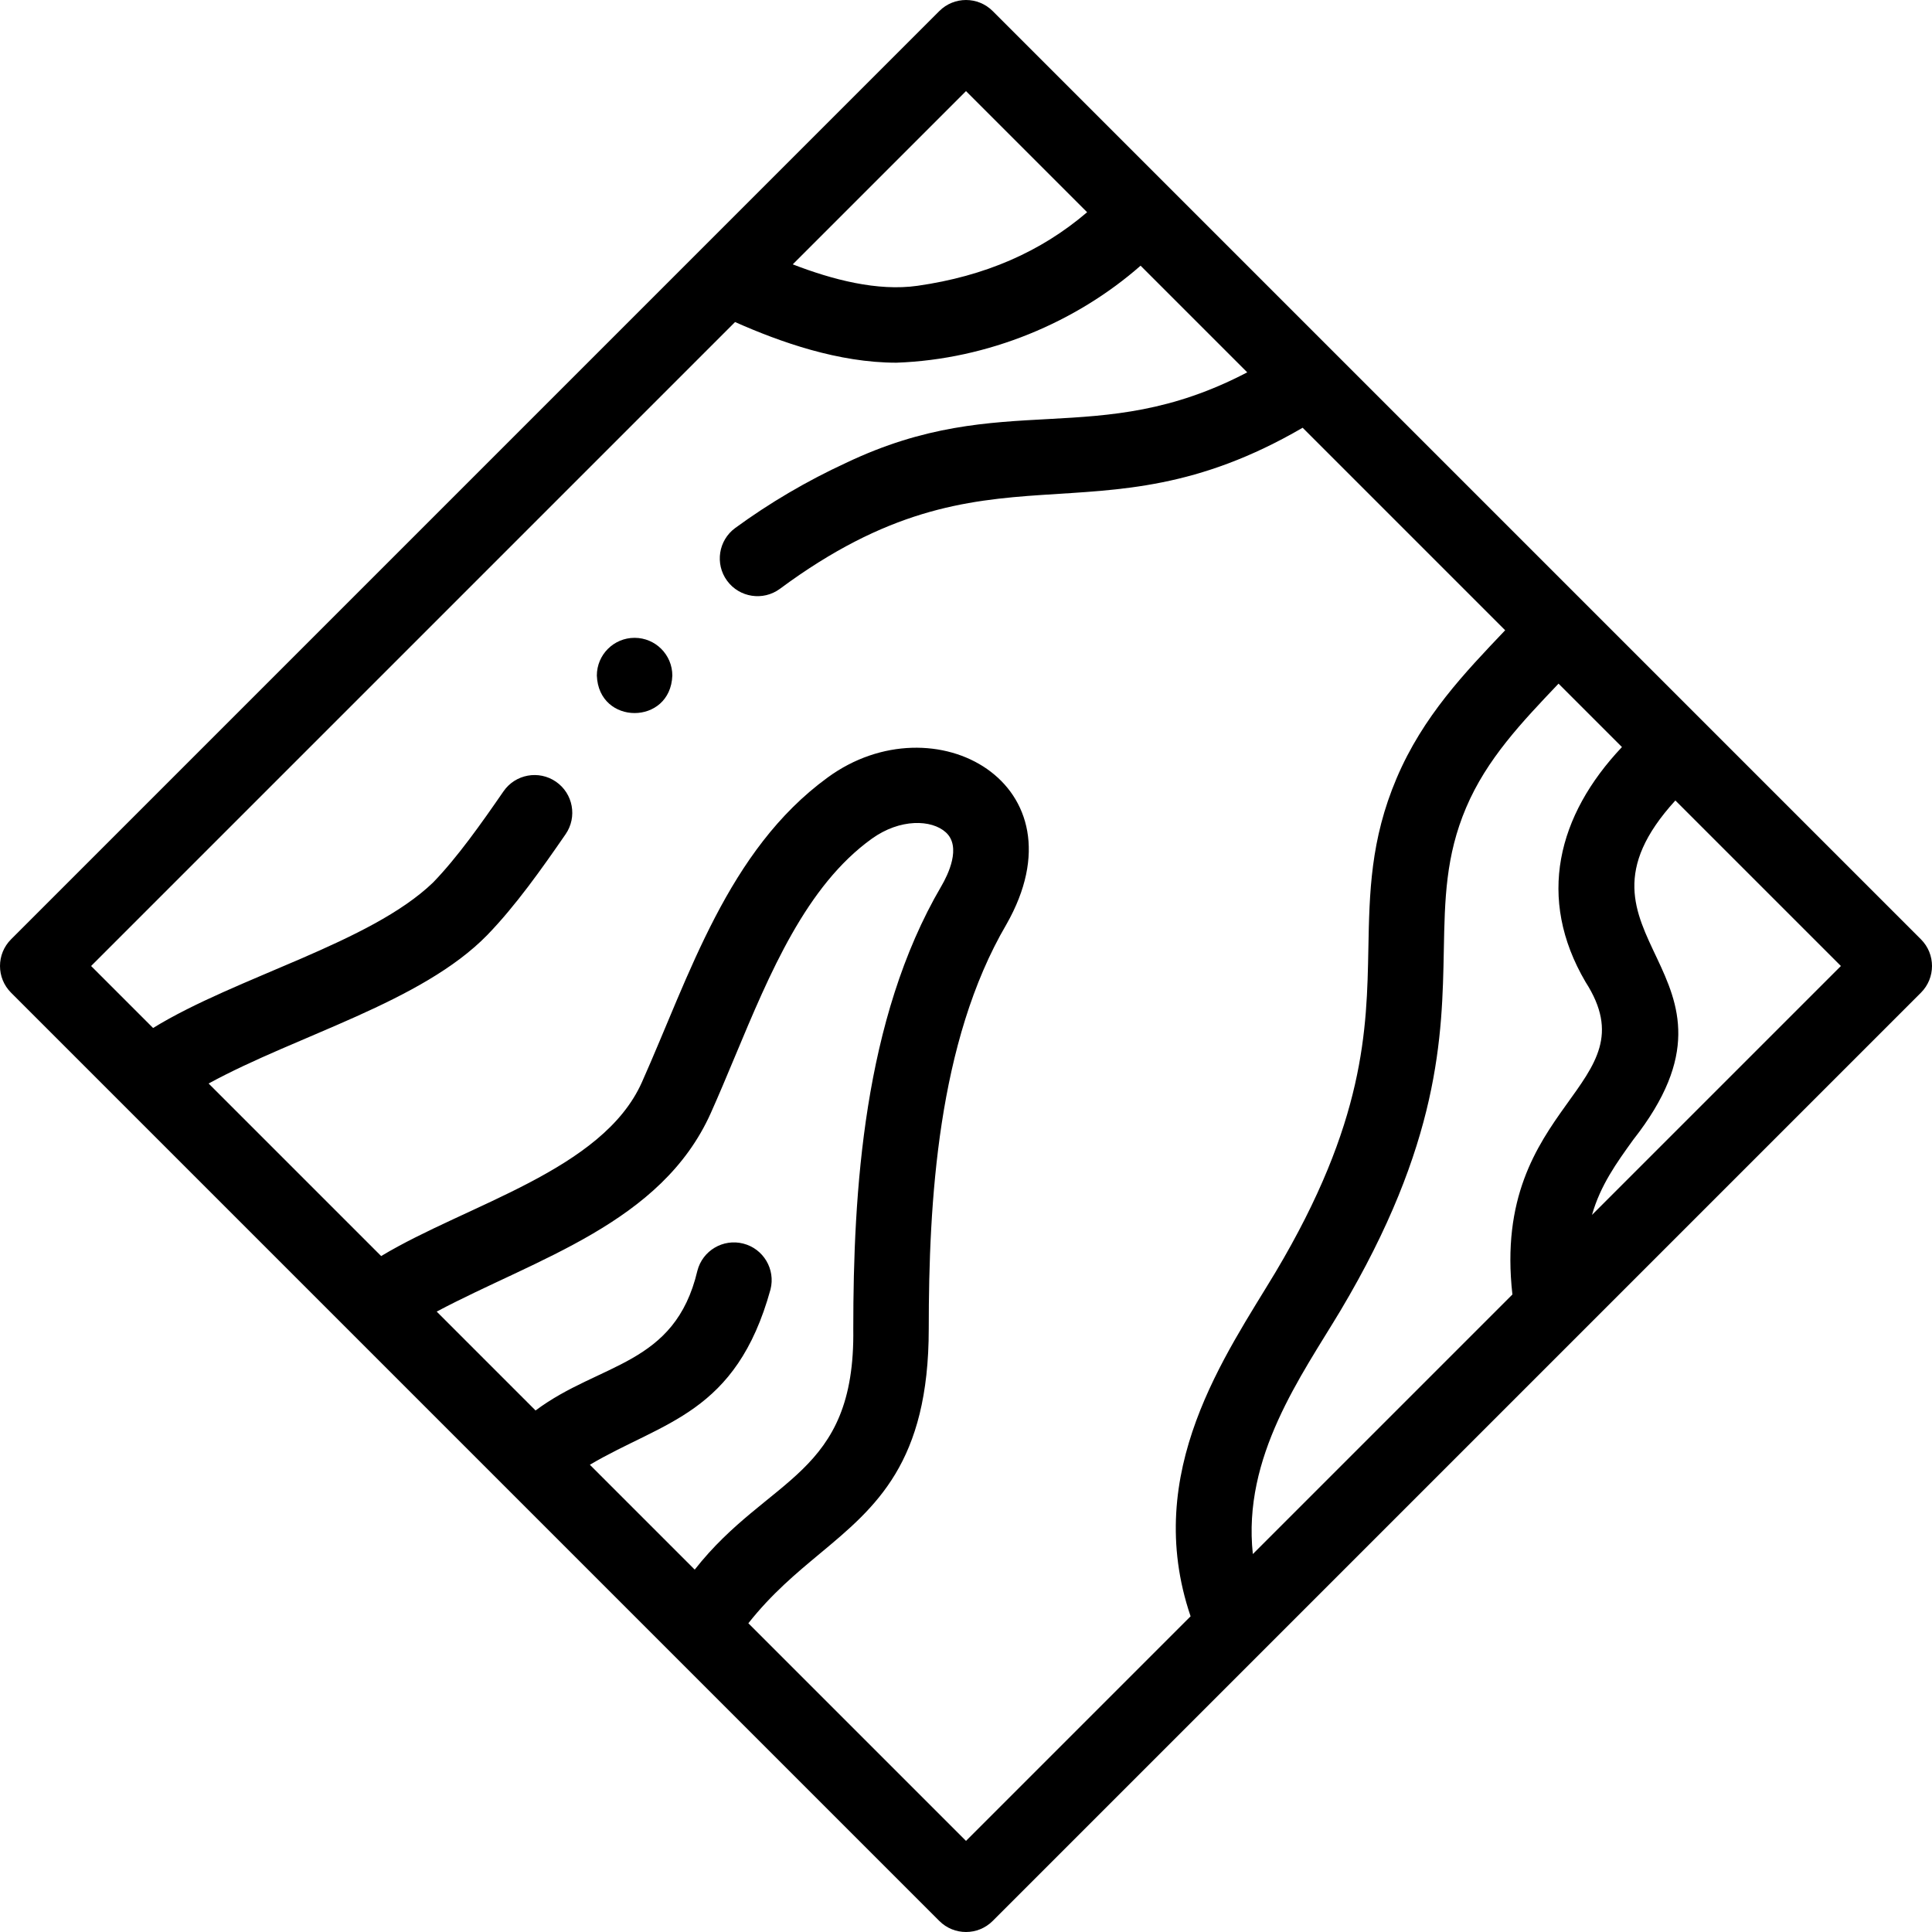
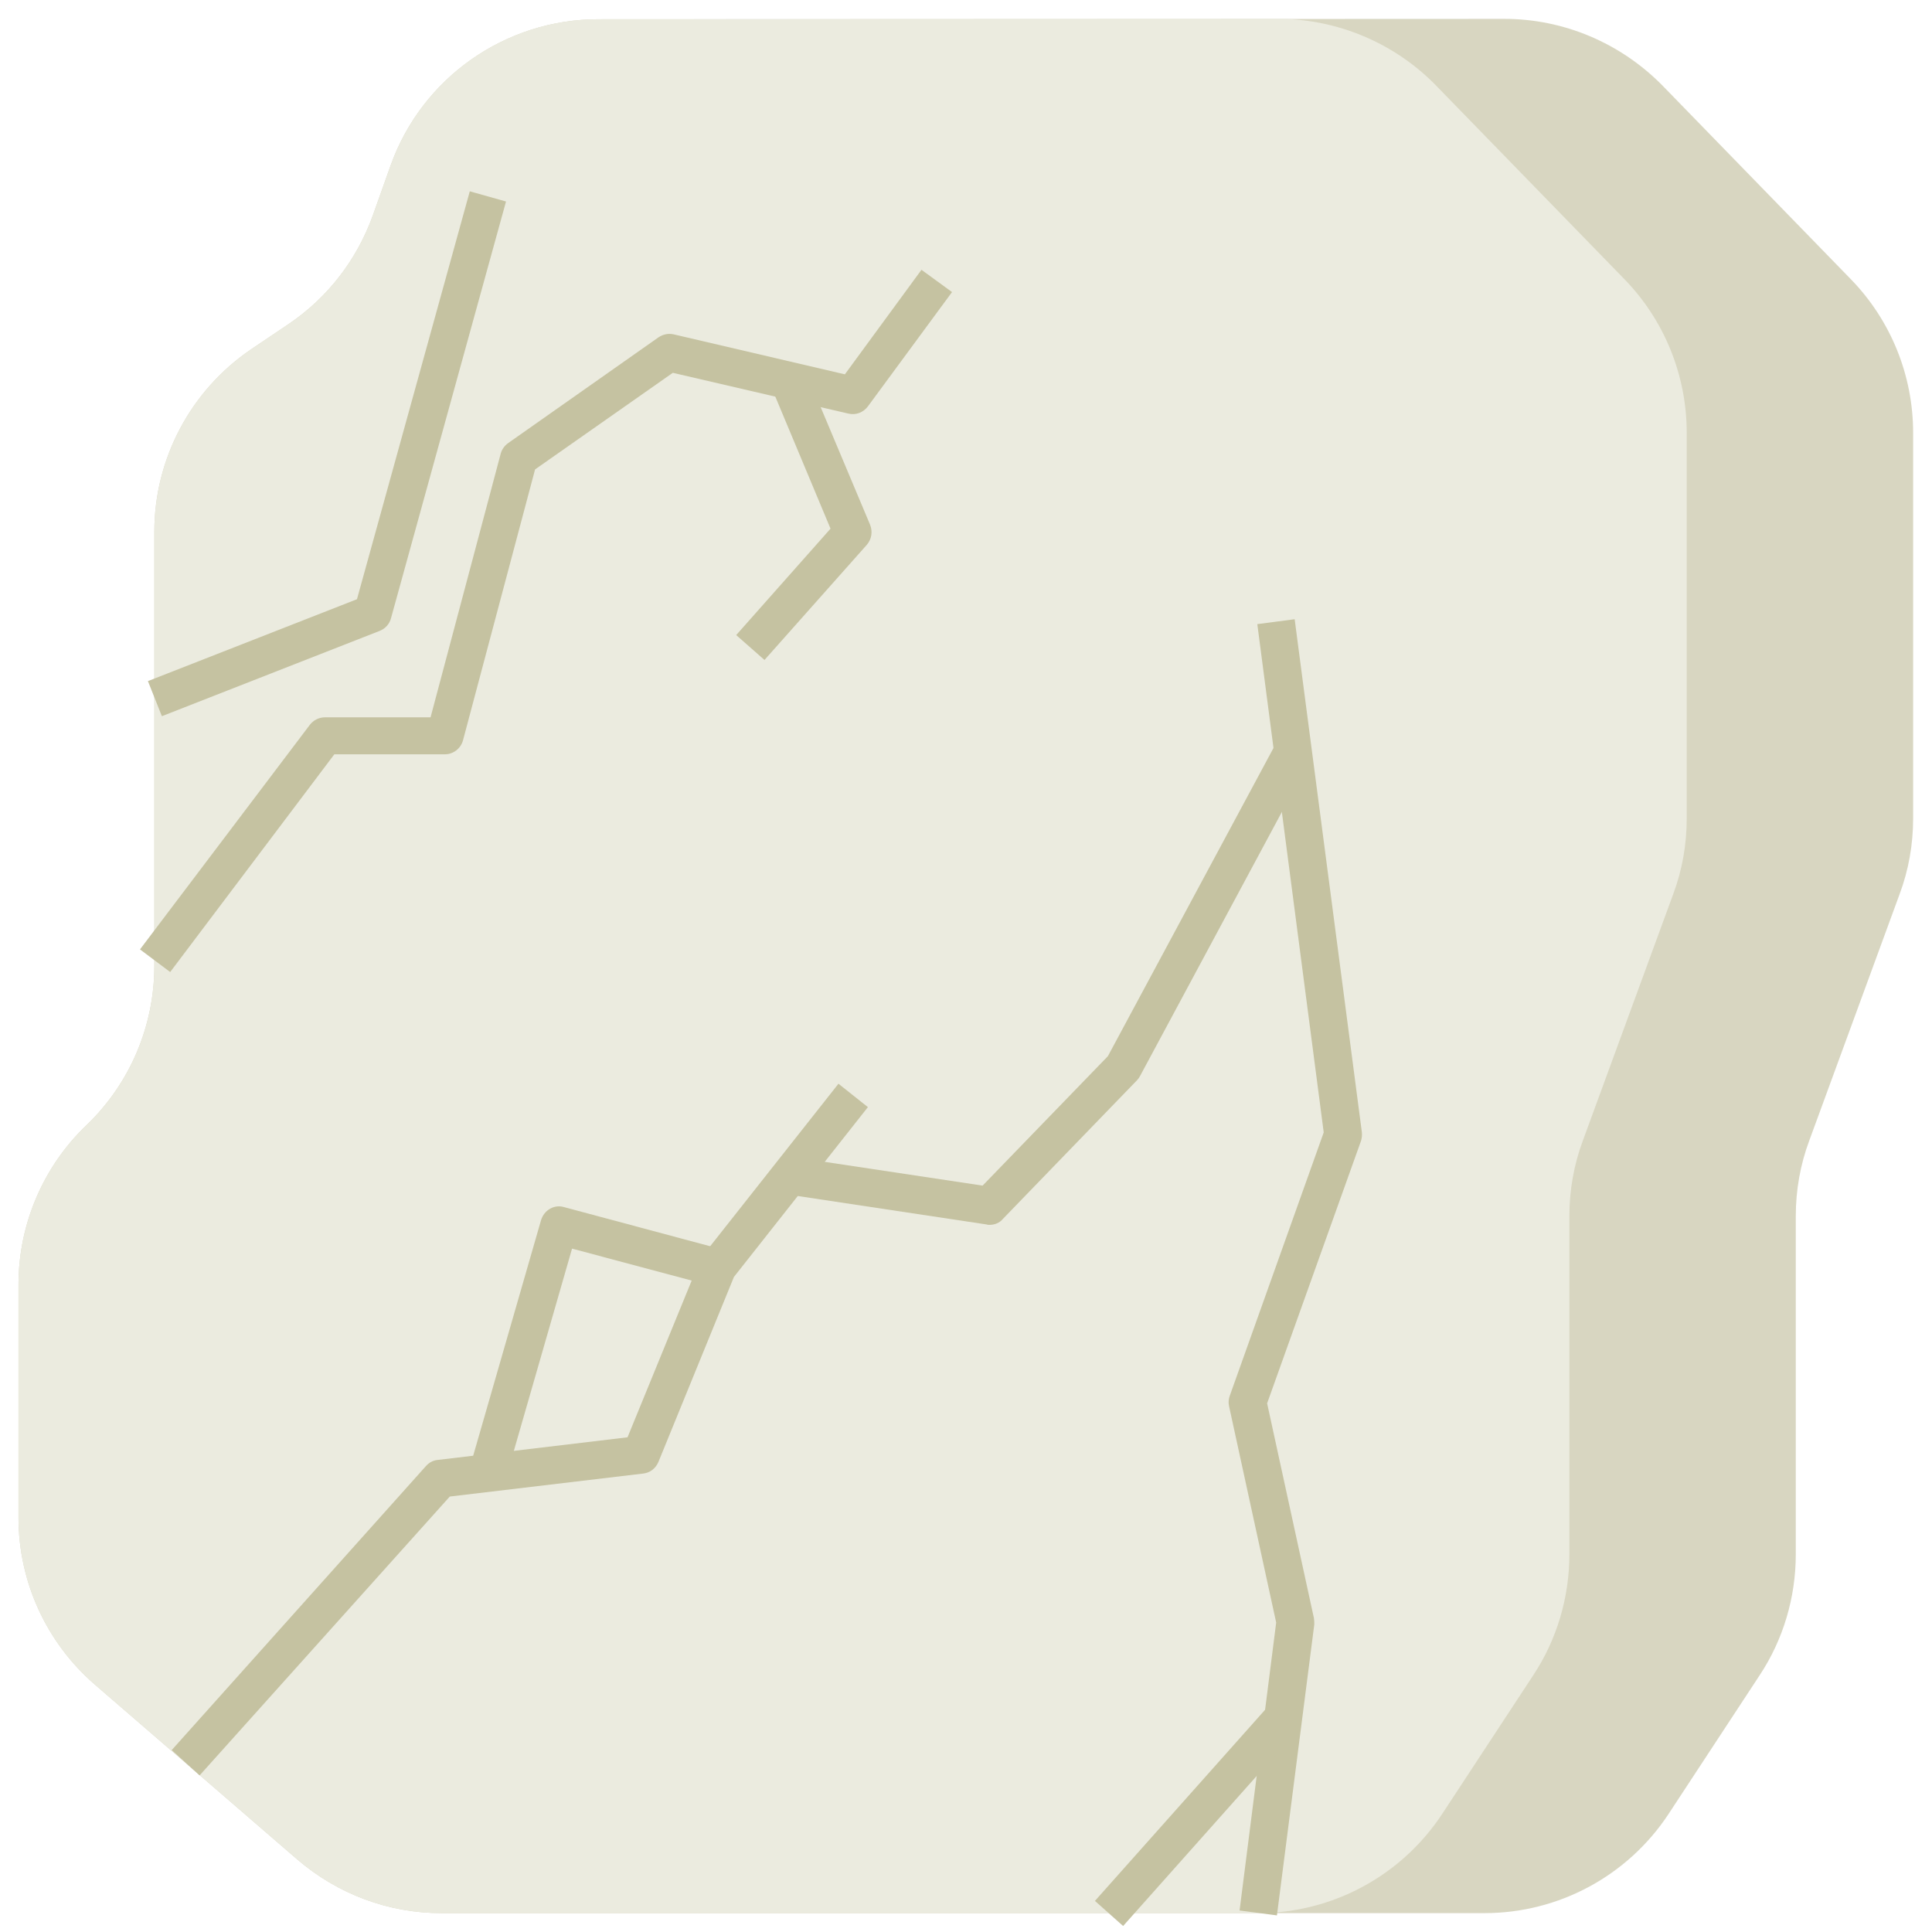
<svg xmlns="http://www.w3.org/2000/svg" id="Layer_1" enable-background="new 0 0 512 512" height="512" viewBox="0 0 512 512" width="512">
-   <g>
-     <g>
-       <path d="m509.072 248.929s-246-246-246-246c-3.906-3.904-10.236-3.904-14.143 0 0 0-246 246-246 246-3.905 3.905-3.905 10.237 0 14.143l246 246c3.906 3.905 10.237 3.905 14.143 0 0 0 246-246 246-246 3.905-3.906 3.905-10.238 0-14.143zm-88.886 11.304c17.786 27.664-25.154 31.804-19.382 82.821l-68.787 68.787c-2.785-25.792 12.865-47.24 23.203-64.479 26.44-44.388 26.976-72.777 27.407-95.589.253-13.387.472-24.947 5.904-37.731 5.484-12.906 14.742-22.607 24.498-32.871l16.806 16.806c-17.088 18.074-22.686 40.041-9.649 62.256zm-164.186-236.09 32.099 32.099c-12.322 10.534-27.099 16.936-44.905 19.491-10.657 1.53-22.646-1.632-33.106-5.678zm-71.892 391.822-27.789-27.789c19.483-11.512 38.756-13.43 47.871-46.457 1.363-5.353-1.871-10.796-7.223-12.158-5.357-1.365-10.797 1.871-12.158 7.223-5.955 25.205-25.808 24.243-42.877 37.006l-26.203-26.203c26.484-14.084 59.517-23.402 72.617-52.565 2.178-4.863 4.326-10.007 6.403-14.98 9.291-22.248 18.899-45.253 36.273-57.764 7.512-5.409 15.881-5.113 19.632-1.697 4.22 3.84.562 11.273-1.207 14.292-20.668 35.274-23.318 81.184-23.318 117.238.569 39.184-22.532 39.017-42.021 63.854zm71.892 71.892-57.678-57.678c6.221-7.857 12.662-13.219 18.932-18.438 14.85-12.358 28.875-24.031 28.875-59.632 0-33.527 2.339-76.004 20.574-107.127 21.234-37.273-19.129-59.598-47.366-38.936-26.521 19.318-36.652 52.587-49.244 80.8-10.425 23.321-46.21 32.281-69.081 46.023l-45.725-45.726c23.478-12.835 56.46-21.508 73.868-39.373 7.49-7.741 14.352-17.436 20.739-26.7 3.135-4.548 1.989-10.774-2.558-13.909-4.549-3.135-10.776-1.989-13.909 2.558-5.911 8.575-12.219 17.502-18.646 24.144-16.686 16.08-52.057 24.956-74.212 38.564l-16.426-16.427 170.655-170.655c12.054 5.348 27.414 10.773 42.768 10.773 24.34-.868 47.598-10.693 64.703-25.707l28.262 28.262c-40.006 20.939-64.499 4.039-106.34 24.004-10.353 4.778-20.225 10.578-29.341 17.242-4.459 3.26-5.431 9.516-2.172 13.975 3.28 4.487 9.561 5.41 13.975 2.172 56.592-41.935 82.756-10.26 138.563-42.709l53.667 53.667c-10.728 11.292-21.758 22.748-28.757 39.195-6.95 16.352-7.215 30.353-7.495 45.176-.406 21.515-.867 45.899-24.593 85.731-13.059 21.774-35.54 52.909-22.518 91.212zm165.896-165.895c2.237-7.853 6.501-13.773 10.903-19.883 35.349-44.958-22.193-53.362 11.192-89.944l43.867 43.865z" />
-       <path d="m168.174 169.032c-5.525-.005-10.004 4.475-10.004 10 .492 13.247 19.515 13.249 20.004 0 0-5.522-4.477-10-10-10z" />
+   <g id="XMLID_1_">
+     <g id="XMLID_3763_">
+       <path id="XMLID_1142_" d="m103.5 43.9-4.7 13.2c-4.2 11.7-11.9 21.7-22.2 28.7l-10.1 6.8c-16 10.9-25.6 29-25.6 48.3v115.1c0 15.9-6.5 31.2-18 42.2-11.5 11-18 26.3-18 42.2v61.8c0 17 7.4 33.1 20.2 44.2l53.6 46.3c10.8 9.3 24.3 14.3 38.3 14.3h276.4c19.7 0 38-9.9 48.8-26.3l24.1-36.7c6.3-9.5 9.6-20.7 9.6-32.1v-89.6c0-6.9 1.2-13.7 3.6-20.1l23.9-65.2c2.4-6.4 3.6-13.2 3.6-20.1v-102.2c0-15.2-5.9-29.8-16.5-40.7l-49.9-51.3c-11.1-11.3-26.2-17.7-41.9-17.7l-240.1.1c-24.7 0-46.8 15.5-55.1 38.8z" fill="#d8d6c1" />
+       <path id="XMLID_1141_" d="m103.5 43.9-4.7 13.2c-4.2 11.7-11.9 21.7-22.2 28.7l-10.1 6.8c-16 10.9-25.6 29-25.6 48.3v115.1c0 15.9-6.5 31.2-18 42.2-11.5 11-18 26.3-18 42.2v61.8c0 17 7.4 33.1 20.2 44.2l53.6 46.3c10.8 9.3 24.3 14.3 38.3 14.3h216.4c19.7 0 38-9.9 48.8-26.3l24.1-36.7c6.3-9.5 9.6-20.7 9.6-32.1v-89.6c0-6.9 1.2-13.7 3.6-20.1l23.9-65.2c2.4-6.4 3.6-13.2 3.6-20.1v-102.2c0-15.2-5.9-29.8-16.5-40.7l-49.9-51.3c-11-11.3-26.2-17.7-41.9-17.7l-180.2.1c-24.6 0-46.7 15.5-55 38.8z" fill="#ebebdf" />
+       <g id="XMLID_1140_">
+         <path id="XMLID_2316_" d="m52.9 470.5-7.4-6.7 67.4-75.3c.8-.9 1.9-1.5 3.1-1.6l50.3-6 19.2-46.9c.2-.4.4-.8.7-1.2l36-45.6 7.8 6.2-35.5 45-20 49c-.7 1.7-2.2 2.9-4 3.1l-51.3 6.1z" fill="#c5c2a1" />
+       </g>
+       <g id="XMLID_1139_">
+         <path id="XMLID_2315_" d="m134.1 391.7-9.6-2.8 18.9-65.6c.8-2.6 3.5-4.2 6.1-3.4l41.8 11.2-2.6 9.7-37.1-9.9z" fill="#c5c2a1" />
+       </g>
+       <g id="XMLID_1138_">
+         <path id="XMLID_2314_" d="m262.2 324.6c-.2 0-.5 0-.7-.1l-53.1-8 1.5-9.9 50.5 7.6 33.2-34.3 45.3-84.3 8.8 4.7-45.6 84.9c-.2.4-.5.8-.8 1.1l-35.5 36.7c-.9 1.1-2.2 1.6-3.6 1.6z" fill="#c5c2a1" />
+       </g>
+       <g id="XMLID_1137_">
+         <path id="XMLID_2313_" d="m338.4 507.6-9.9-1.3 9.7-76.3-12.5-57.4c-.2-.9-.1-1.9.2-2.7l24.9-69.8-17.6-134.7 9.9-1.3 17.8 135.9c.1.8 0 1.6-.2 2.3l-24.9 69.6 12.4 56.9c.1.6.1 1.1.1 1.7z" fill="#c5c2a1" />
+       </g>
+       <g id="XMLID_1136_">
+         <path id="XMLID_2312_" d="m312 446.3h10v69.5h-10z" fill="#c5c2a1" transform="matrix(.747 .665 -.665 .747 400.112 -89.022)" />
+       </g>
+       <g id="XMLID_1135_">
+         <path id="XMLID_2311_" d="m45.1 257.6-8-6 45-59.5c.9-1.2 2.4-2 4-2h28l18.6-69.9c.3-1.1 1-2.1 2-2.8l39.8-28c1.2-.8 2.6-1.1 4-.8l45.4 10.6 20.3-27.7 8.1 5.9-22.3 30.3c-1.2 1.6-3.2 2.4-5.2 1.9l-46.5-10.8-36.5 25.6-19.1 71.8c-.6 2.2-2.6 3.7-4.8 3.7h-29.3z" fill="#c5c2a1" />
+       </g>
+       <g id="XMLID_1134_">
+         <path id="XMLID_2310_" d="m42.9 189.8-3.7-9.3 55.4-21.7 29.9-108.1 9.6 2.7-30.5 110.5c-.4 1.5-1.5 2.7-3 3.3z" fill="#c5c2a1" />
+       </g>
+       <g id="XMLID_1133_">
+         <path id="XMLID_2309_" d="m202.6 174.9-7.5-6.6 25-28.2-15.6-37.3 9.2-3.9 16.9 40.2c.7 1.8.4 3.8-.9 5.3z" fill="#c5c2a1" />
+       </g>
    </g>
  </g>
</svg>
